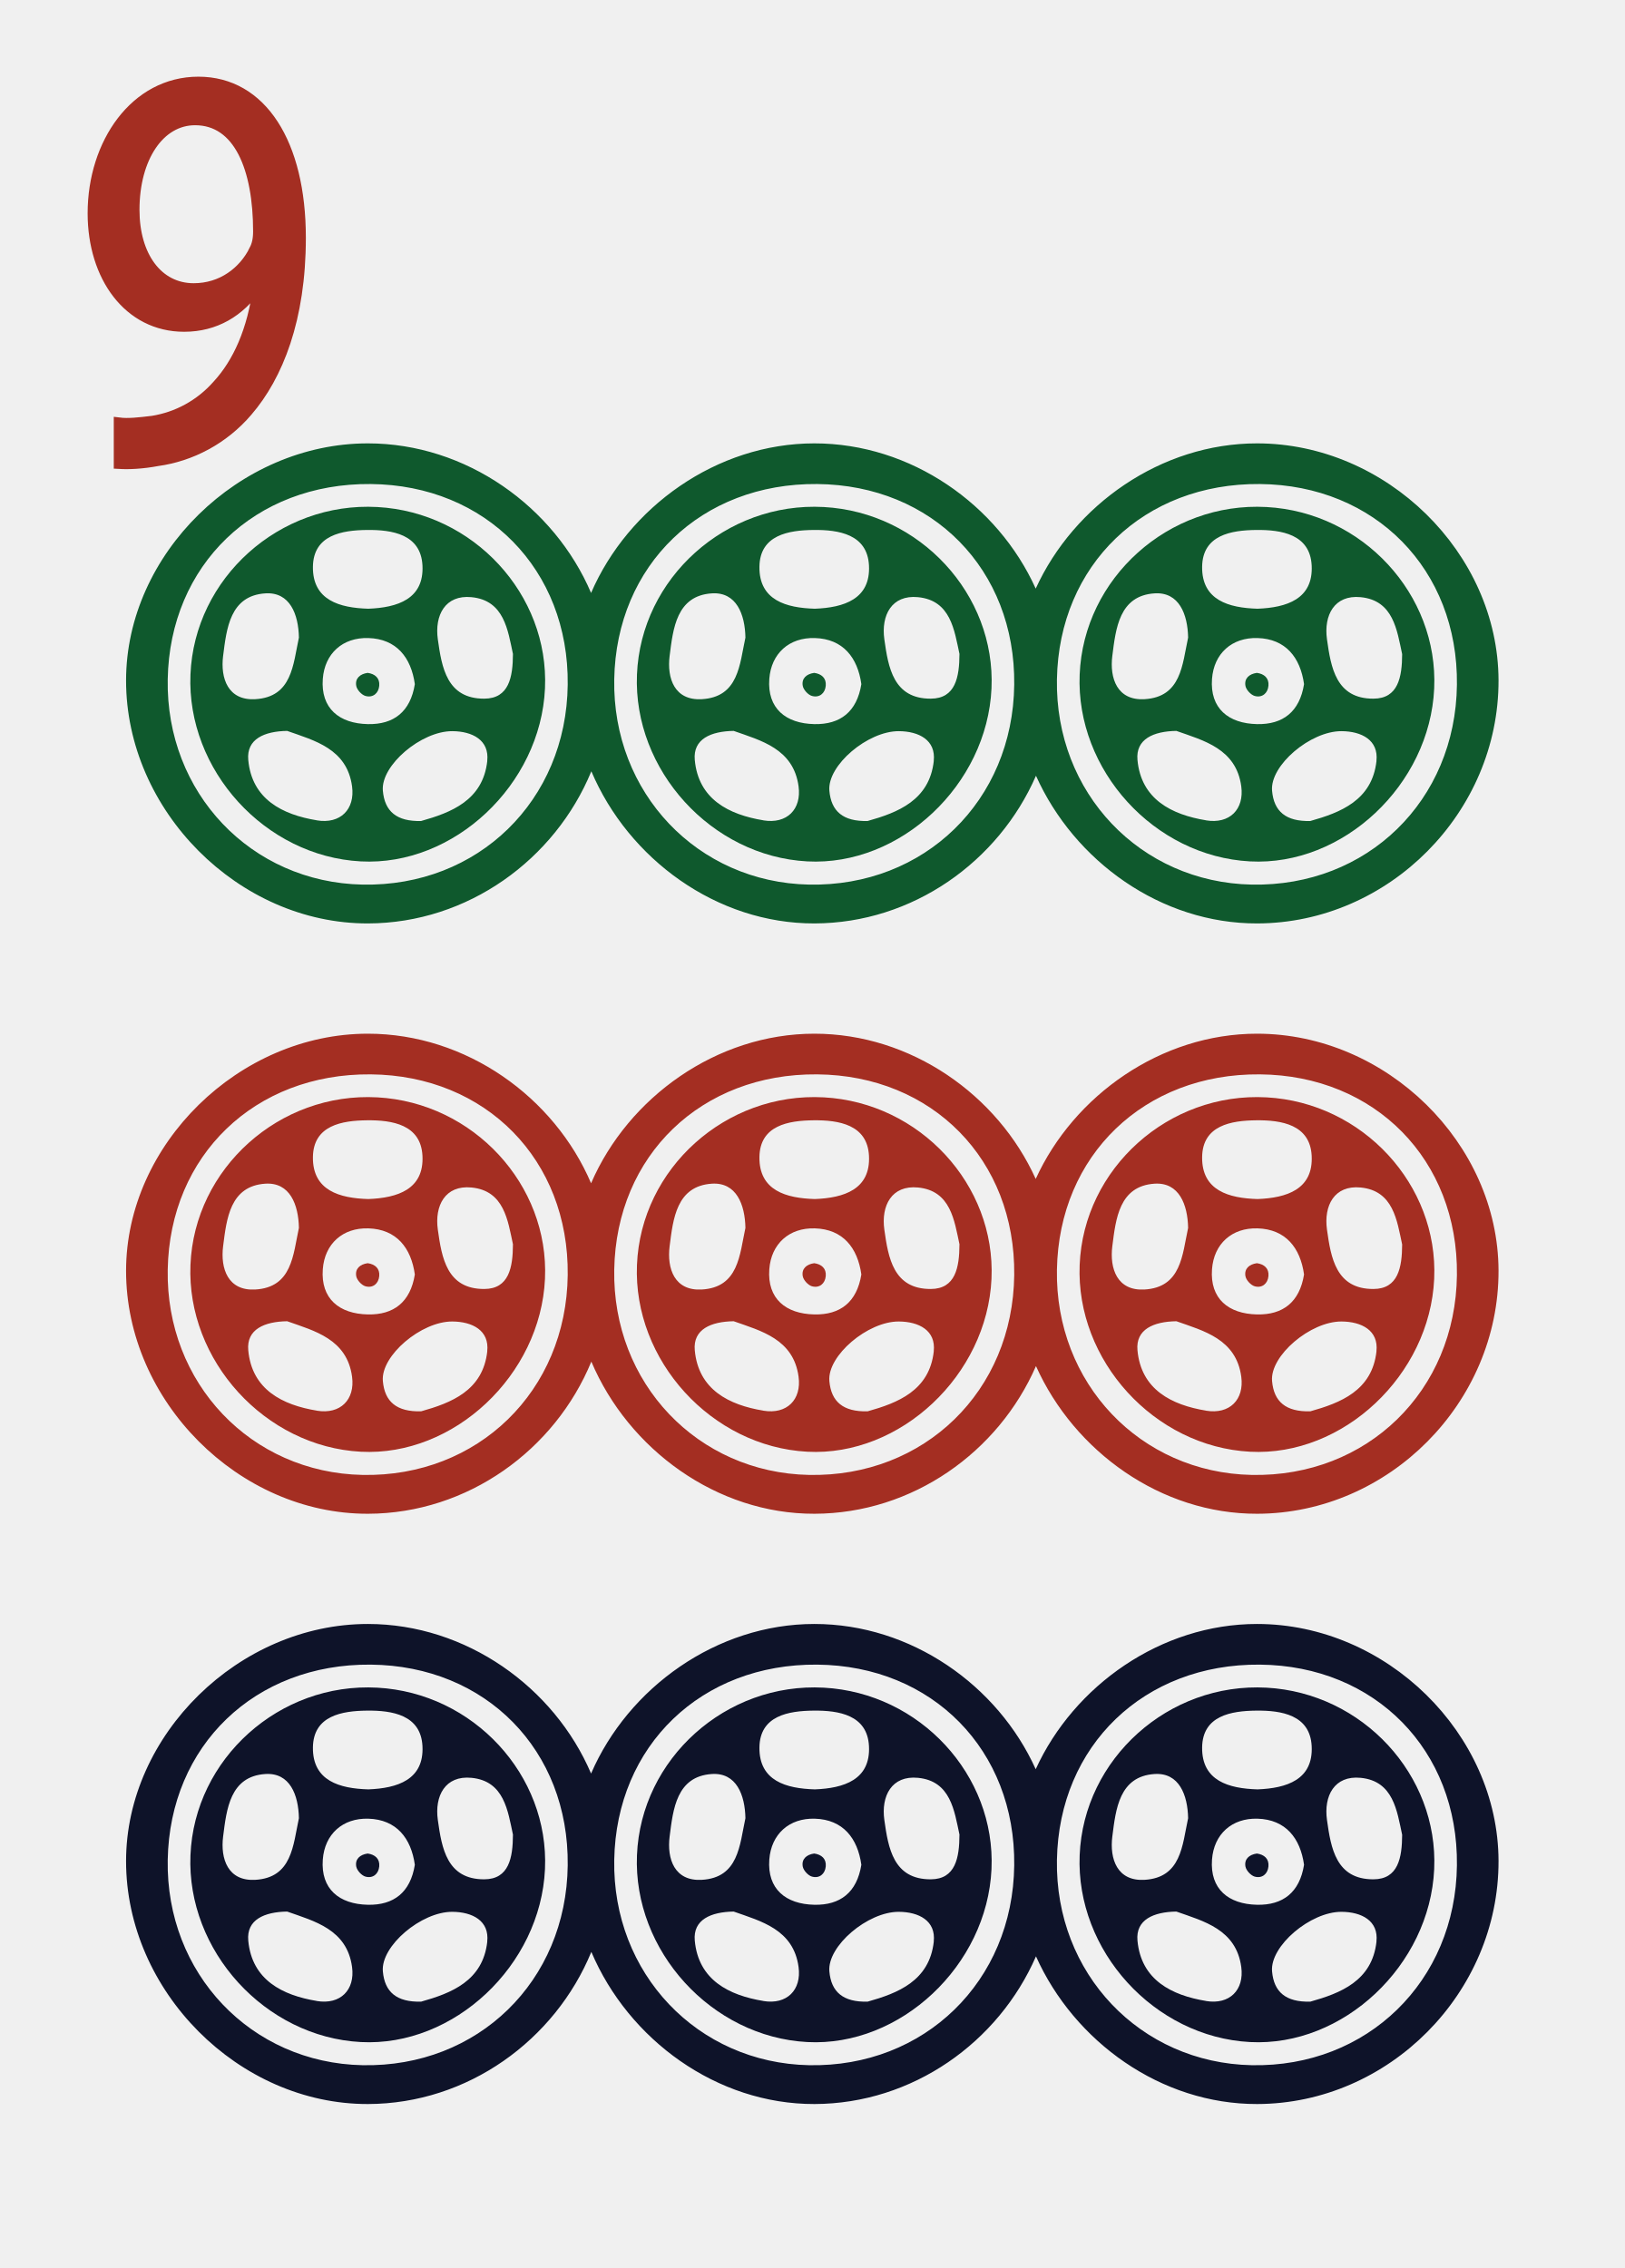
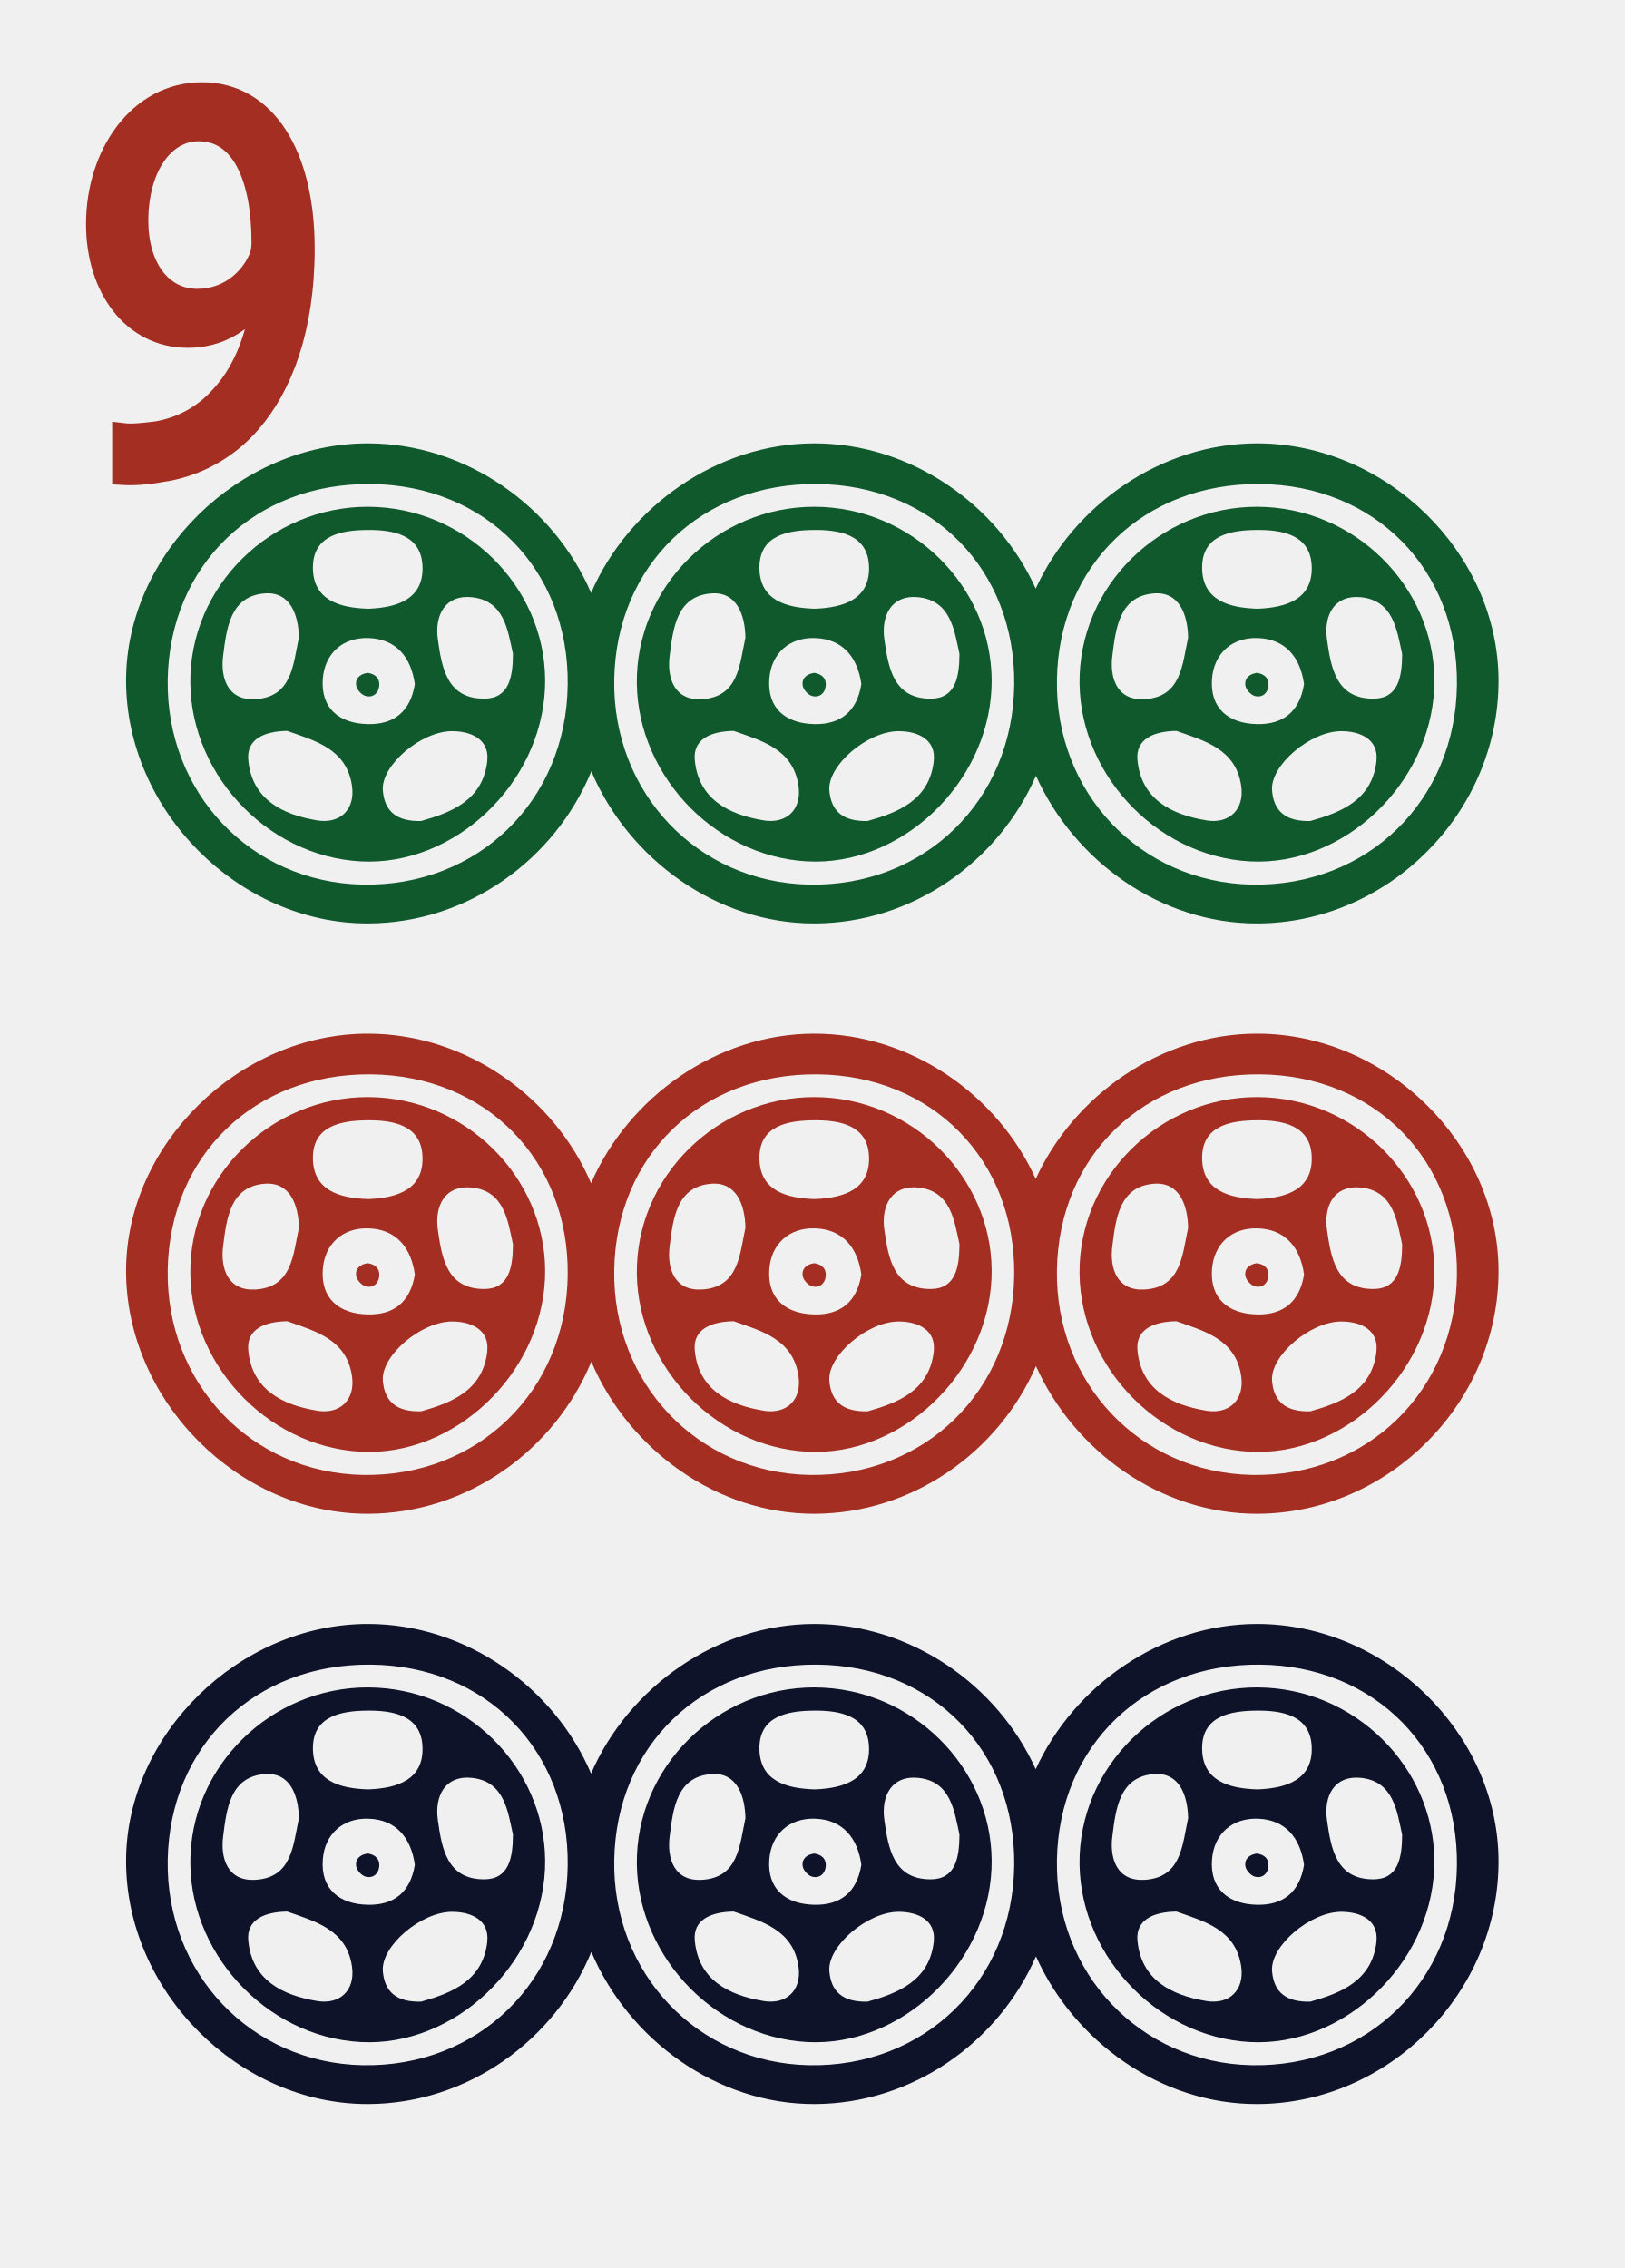
<svg xmlns="http://www.w3.org/2000/svg" id="Layer_1" data-name="Layer 1" viewBox="0 0 310.841 433.986" version="1.1" width="310.841" height="433.986">
  <defs id="defs1">
    <style id="style1">
      .cls-1 {
        fill: #fff;
      }

      .cls-2 {
        fill: #0e1329;
      }

      .cls-3 {
        fill: #831618;
      }

      .cls-4 {
        fill: #0f592d;
      }
    </style>
  </defs>
  <g id="g2" transform="translate(-87.80996,-26.78989)" style="fill:none">
    <path d="m 398.63,295.57 c 0,-77.84 0.02,-155.7 0,-233.54 0,-10.31 -3.95,-18.92 -11.49,-25.92 -7.18,-6.67 -15.82,-9.34 -25.47,-9.32 -20.07,0.03 -40.14,0.03 -60.21,0.03 -59.06,0 -118.11,-0.02 -177.16,-0.03 -11.34,0 -20.72,4.34 -28.15,12.89 -6.27,7.22 -8.35,15.73 -8.34,25.12 0.08,59.52 0.04,119.04 0.04,178.55 0,49.66 -0.01,99.31 0,148.97 0,11.71 -0.06,23.43 0.17,35.14 0.17,8.21 3.52,15.25 9.04,21.3 8.08,8.86 18.27,11.9 30.02,11.88 72.97,-0.12 145.95,-0.03 218.92,-0.1 7.99,-0.01 16.05,0.84 23.98,-0.63 17.04,-3.17 28.65,-17.63 28.66,-35.57 0.03,-42.93 -0.01,-85.85 -0.01,-128.78 z m -2.43,-51.84 h -0.05 c 0,59.4 0,118.79 0,178.2 0,5.01 -0.29,9.96 -2.06,14.73 -4.8,12.96 -17.23,21.4 -31.66,21.4 -77.27,0 -154.53,-0.02 -231.79,-0.03 -2.55,0 -5.11,0.06 -7.66,-0.03 -18.18,-0.65 -31.86,-14.28 -32.59,-32.44 -0.03,-0.93 -0.02,-1.85 -0.02,-2.78 0,-119.38 0.02,-238.75 -0.03,-358.13 0,-9.73 2.62,-18.27 9.62,-25.26 6.96,-6.93 15.36,-10.01 25.14,-10 56.96,0.06 113.93,0.03 170.89,0.03 22.28,0 44.55,-0.09 66.82,0.03 16.55,0.09 29.64,10.91 32.75,26.74 0.84,4.24 0.62,8.55 0.63,12.84 0,58.24 0,116.48 0,174.72 z" id="path1" style="fill:none" />
    <path class="cls-1" d="m 396.2,243.73 h -0.05 c 0,59.4 0,118.79 0,178.2 0,5.01 -0.29,9.96 -2.06,14.73 -4.8,12.96 -17.23,21.4 -31.66,21.4 -77.27,0 -154.53,-0.02 -231.79,-0.03 -2.55,0 -5.11,0.06 -7.66,-0.03 -18.18,-0.65 -31.86,-14.28 -32.59,-32.44 -0.03,-0.93 -0.02,-1.85 -0.02,-2.78 0,-119.38 0.02,-238.75 -0.03,-358.13 0,-9.73 2.62,-18.27 9.62,-25.26 6.96,-6.93 15.36,-10.01 25.14,-10 56.96,0.06 113.93,0.03 170.89,0.03 22.28,0 44.55,-0.09 66.82,0.03 16.55,0.09 29.64,10.91 32.75,26.74 0.84,4.24 0.62,8.55 0.63,12.84 0,58.24 0,116.48 0,174.72 z" id="path2" style="fill:none" />
  </g>
  <g id="g24" transform="translate(-87.80996,-26.78989)">
    <g id="g9">
      <path class="cls-2" d="m 328.32,337.54 c -18.37,0 -35.04,11.78 -42.35,27.79 -7.25,-16.07 -23.86,-27.79 -42.35,-27.79 -18.69,0 -35.62,12.19 -42.72,28.62 -7.04,-16.5 -23.9,-28.62 -42.71,-28.62 -24.64,0 -46.24,21.18 -46.26,45.36 -0.01,24.9 21.55,46.56 46.29,46.5 19.09,-0.05 35.78,-12.23 42.73,-29.11 7.12,16.79 24,29.16 42.7,29.11 18.76,-0.05 35.22,-11.82 42.37,-28.26 7.33,16.36 23.95,28.31 42.33,28.26 25.19,-0.06 46.23,-21.26 46.17,-46.52 -0.06,-24.35 -21.45,-45.34 -46.21,-45.34 z m -171.14,84.43 c -21.36,-0.42 -37.66,-17.58 -37.28,-39.27 0.38,-21.9 16.68,-37.58 38.84,-37.38 22.05,0.2 37.94,16.38 37.69,38.4 -0.25,22.2 -17.17,38.68 -39.26,38.25 z m 85.43,0 c -21.36,-0.42 -37.66,-17.58 -37.28,-39.27 0.38,-21.9 16.68,-37.58 38.84,-37.38 22.05,0.2 37.94,16.38 37.69,38.4 -0.25,22.2 -17.17,38.68 -39.26,38.25 z m 84.7,0 c -21.36,-0.42 -37.66,-17.58 -37.28,-39.27 0.38,-21.9 16.68,-37.58 38.84,-37.38 22.05,0.2 37.94,16.38 37.69,38.4 -0.25,22.2 -17.17,38.68 -39.26,38.25 z" id="path3" />
      <path class="cls-2" d="m 330.13,349.73 c -18.71,-1.03 -35,13.58 -35.75,32.06 -0.75,18.29 14.28,34.78 32.59,35.75 17.8,0.95 34.4,-14.64 35.24,-33.09 0.82,-18 -13.69,-33.71 -32.07,-34.72 z m -1.96,4.39 c 4.78,-0.05 10.29,0.8 10.6,6.79 0.33,6.44 -4.81,8.07 -10.36,8.28 -5.46,-0.16 -10.68,-1.6 -10.6,-8.03 0.08,-6.1 5.59,-6.99 10.36,-7.04 z m -27.54,24.08 c 0.66,-5.2 1.3,-11.51 8.08,-11.95 4.71,-0.3 6.34,4.03 6.42,8.46 -1.12,5.16 -1.29,11.39 -8.36,11.79 -5.2,0.29 -6.69,-3.98 -6.14,-8.31 z m 17.94,31.48 c -6.58,-1.08 -12.44,-4.01 -13.13,-11.55 -0.37,-4.02 3.09,-5.49 7.44,-5.56 5.19,1.84 11.45,3.39 12.42,10.62 0.59,4.38 -2.23,7.24 -6.73,6.5 z m 9.75,-18.41 c -5.47,-0.11 -9.04,-3.01 -8.62,-8.65 0.36,-4.86 3.8,-7.97 8.72,-7.82 5.38,0.16 8.18,3.73 8.89,8.82 -0.85,5.3 -4.04,7.75 -8.98,7.65 z m 22.85,7.05 c -0.83,7.55 -6.93,9.88 -12.66,11.49 -4.67,0.12 -6.98,-1.83 -7.32,-5.81 -0.41,-4.83 7.34,-11.41 13.29,-11.38 3.84,0.02 7.12,1.71 6.68,5.7 z m -0.58,-11.92 c -7.18,0.03 -8.14,-6 -8.89,-11.34 -0.65,-4.61 1.4,-8.57 6.44,-8.08 6.28,0.61 6.95,6.34 7.94,10.9 -0.02,4.37 -0.74,8.5 -5.48,8.52 z" id="path4" />
      <path class="cls-2" d="m 328.26,381.47 c -1.45,0.21 -2.42,1.06 -2.16,2.49 0.14,0.75 1.03,1.71 1.76,1.92 1.42,0.4 2.51,-0.5 2.64,-1.95 0.13,-1.45 -0.79,-2.28 -2.25,-2.47 z" id="path5" />
      <path class="cls-2" d="m 160,349.73 c -18.71,-1.03 -35,13.58 -35.75,32.06 -0.75,18.29 14.28,34.78 32.59,35.75 17.8,0.95 34.4,-14.64 35.24,-33.09 0.82,-18 -13.69,-33.71 -32.07,-34.72 z m -1.96,4.39 c 4.78,-0.05 10.29,0.8 10.6,6.79 0.33,6.44 -4.81,8.07 -10.36,8.28 -5.46,-0.16 -10.68,-1.6 -10.6,-8.03 0.08,-6.1 5.59,-6.99 10.36,-7.04 z M 130.5,378.2 c 0.66,-5.2 1.3,-11.51 8.08,-11.95 4.71,-0.3 6.34,4.03 6.42,8.46 -1.12,5.16 -1.29,11.39 -8.36,11.79 -5.2,0.29 -6.69,-3.98 -6.14,-8.31 z m 17.94,31.48 c -6.58,-1.08 -12.44,-4.01 -13.13,-11.55 -0.37,-4.02 3.09,-5.49 7.44,-5.56 5.19,1.84 11.45,3.39 12.42,10.62 0.59,4.38 -2.23,7.24 -6.73,6.5 z m 9.75,-18.41 c -5.47,-0.11 -9.04,-3.01 -8.62,-8.65 0.36,-4.86 3.8,-7.97 8.72,-7.82 5.38,0.16 8.18,3.73 8.89,8.82 -0.85,5.3 -4.04,7.75 -8.98,7.65 z m 22.85,7.05 c -0.83,7.55 -6.93,9.88 -12.66,11.49 -4.67,0.12 -6.98,-1.83 -7.32,-5.81 -0.41,-4.83 7.34,-11.41 13.29,-11.38 3.84,0.02 7.12,1.71 6.68,5.7 z m 4.91,-20.44 c -0.02,4.37 -0.74,8.5 -5.48,8.52 -7.18,0.03 -8.14,-6 -8.89,-11.34 -0.65,-4.61 1.4,-8.57 6.44,-8.08 6.28,0.61 6.95,6.34 7.94,10.9 z" id="path6" />
      <path class="cls-2" d="m 158.13,381.47 c -1.45,0.21 -2.42,1.06 -2.16,2.49 0.14,0.75 1.03,1.72 1.76,1.92 1.42,0.4 2.51,-0.5 2.64,-1.95 0.13,-1.45 -0.79,-2.28 -2.25,-2.47 z" id="path7" />
      <path class="cls-2" d="m 245.43,349.73 c -18.71,-1.03 -35,13.58 -35.75,32.06 -0.75,18.29 14.28,34.78 32.59,35.75 17.8,0.95 34.4,-14.64 35.24,-33.09 0.82,-18 -13.69,-33.71 -32.07,-34.72 z m -1.96,4.39 c 4.78,-0.05 10.29,0.8 10.6,6.79 0.33,6.44 -4.81,8.07 -10.36,8.28 -5.46,-0.16 -10.68,-1.6 -10.6,-8.03 0.08,-6.1 5.59,-6.99 10.36,-7.04 z m -27.54,24.08 c 0.66,-5.2 1.3,-11.51 8.08,-11.95 4.71,-0.3 6.34,4.03 6.42,8.46 -1.12,5.16 -1.29,11.39 -8.36,11.79 -5.2,0.29 -6.69,-3.98 -6.14,-8.31 z m 17.94,31.48 c -6.58,-1.08 -12.44,-4.01 -13.13,-11.55 -0.37,-4.02 3.09,-5.49 7.44,-5.56 5.19,1.84 11.45,3.39 12.42,10.62 0.59,4.38 -2.23,7.24 -6.73,6.5 z m 9.75,-18.41 c -5.47,-0.11 -9.04,-3.01 -8.62,-8.65 0.36,-4.86 3.8,-7.97 8.72,-7.82 5.38,0.16 8.18,3.73 8.89,8.82 -0.85,5.3 -4.04,7.75 -8.98,7.65 z m 22.85,7.05 c -0.83,7.55 -6.93,9.88 -12.66,11.49 -4.67,0.12 -6.98,-1.83 -7.32,-5.81 -0.41,-4.83 7.34,-11.41 13.29,-11.38 3.84,0.02 7.12,1.71 6.68,5.7 z m 4.91,-20.44 c -0.02,4.37 -0.74,8.5 -5.48,8.52 -7.18,0.03 -8.14,-6 -8.89,-11.34 -0.65,-4.61 1.4,-8.57 6.44,-8.08 6.28,0.61 6.95,6.34 7.94,10.9 z" id="path8" />
      <path class="cls-2" d="m 243.56,381.47 c -1.45,0.21 -2.42,1.06 -2.16,2.49 0.14,0.75 1.03,1.72 1.76,1.92 1.42,0.4 2.51,-0.5 2.64,-1.95 0.13,-1.45 -0.79,-2.28 -2.25,-2.47 z" id="path9" />
    </g>
    <g id="g16">
      <path class="cls-3" d="m 328.32,224.59 c -18.37,0 -35.04,11.78 -42.35,27.79 -7.25,-16.07 -23.86,-27.79 -42.35,-27.79 -18.69,0 -35.62,12.19 -42.72,28.62 -7.04,-16.5 -23.9,-28.62 -42.71,-28.62 -24.64,0 -46.24,21.18 -46.26,45.36 -0.01,24.9 21.55,46.56 46.29,46.5 19.09,-0.05 35.78,-12.23 42.73,-29.11 7.12,16.79 24,29.16 42.7,29.11 18.76,-0.05 35.22,-11.82 42.37,-28.26 7.33,16.36 23.95,28.31 42.33,28.26 25.19,-0.06 46.23,-21.26 46.17,-46.52 -0.06,-24.35 -21.45,-45.34 -46.21,-45.34 z m -171.14,84.43 c -21.36,-0.42 -37.66,-17.58 -37.28,-39.27 0.38,-21.9 16.68,-37.58 38.84,-37.38 22.05,0.2 37.94,16.38 37.69,38.4 -0.25,22.2 -17.17,38.68 -39.26,38.25 z m 85.43,0 c -21.36,-0.42 -37.66,-17.58 -37.28,-39.27 0.38,-21.9 16.68,-37.58 38.84,-37.38 22.05,0.2 37.94,16.38 37.69,38.4 -0.25,22.2 -17.17,38.68 -39.26,38.25 z m 84.7,0 c -21.36,-0.42 -37.66,-17.58 -37.28,-39.27 0.38,-21.9 16.68,-37.58 38.84,-37.38 22.05,0.2 37.94,16.38 37.69,38.4 -0.25,22.2 -17.17,38.68 -39.26,38.25 z" id="path10" style="fill:#a42e22;fill-opacity:1" />
      <path class="cls-3" d="m 330.13,236.77 c -18.71,-1.03 -35,13.58 -35.75,32.06 -0.75,18.29 14.28,34.78 32.59,35.75 17.8,0.95 34.4,-14.64 35.24,-33.09 0.82,-18 -13.69,-33.71 -32.07,-34.72 z m -1.96,4.39 c 4.78,-0.05 10.29,0.8 10.6,6.79 0.33,6.44 -4.81,8.07 -10.36,8.28 -5.46,-0.16 -10.68,-1.6 -10.6,-8.03 0.08,-6.1 5.59,-6.99 10.36,-7.04 z m -27.54,24.08 c 0.66,-5.2 1.3,-11.51 8.08,-11.95 4.71,-0.3 6.34,4.03 6.42,8.46 -1.12,5.16 -1.29,11.39 -8.36,11.79 -5.2,0.29 -6.69,-3.98 -6.14,-8.31 z m 17.94,31.48 c -6.58,-1.08 -12.44,-4.01 -13.13,-11.55 -0.37,-4.02 3.09,-5.49 7.44,-5.56 5.19,1.84 11.45,3.39 12.42,10.62 0.59,4.38 -2.23,7.24 -6.73,6.5 z m 9.75,-18.41 c -5.47,-0.11 -9.04,-3.01 -8.62,-8.65 0.36,-4.86 3.8,-7.97 8.72,-7.82 5.38,0.16 8.18,3.73 8.89,8.82 -0.85,5.3 -4.04,7.75 -8.98,7.65 z m 22.85,7.05 c -0.83,7.55 -6.93,9.88 -12.66,11.49 -4.67,0.12 -6.98,-1.83 -7.32,-5.81 -0.41,-4.83 7.34,-11.41 13.29,-11.38 3.84,0.02 7.12,1.71 6.68,5.7 z m -0.58,-11.92 c -7.18,0.03 -8.14,-6 -8.89,-11.34 -0.65,-4.61 1.4,-8.57 6.44,-8.08 6.28,0.61 6.95,6.34 7.94,10.9 -0.02,4.37 -0.74,8.5 -5.48,8.52 z" id="path11" style="fill:#a42e22;fill-opacity:1" />
      <path class="cls-3" d="m 328.26,268.51 c -1.45,0.21 -2.42,1.06 -2.16,2.49 0.14,0.75 1.03,1.71 1.76,1.92 1.42,0.4 2.51,-0.5 2.64,-1.95 0.13,-1.45 -0.79,-2.28 -2.25,-2.47 z" id="path12" style="fill:#a42e22;fill-opacity:1" />
      <path class="cls-3" d="m 160,236.77 c -18.71,-1.03 -35,13.58 -35.75,32.06 -0.75,18.29 14.28,34.78 32.59,35.75 17.8,0.95 34.4,-14.64 35.24,-33.09 0.82,-18 -13.69,-33.71 -32.07,-34.72 z m -1.96,4.39 c 4.78,-0.05 10.29,0.8 10.6,6.79 0.33,6.44 -4.81,8.07 -10.36,8.28 -5.46,-0.16 -10.68,-1.6 -10.6,-8.03 0.08,-6.1 5.59,-6.99 10.36,-7.04 z m -27.54,24.08 c 0.66,-5.2 1.3,-11.51 8.08,-11.95 4.71,-0.3 6.34,4.03 6.42,8.46 -1.12,5.16 -1.29,11.39 -8.36,11.79 -5.2,0.29 -6.69,-3.98 -6.14,-8.31 z m 17.94,31.48 c -6.58,-1.08 -12.44,-4.01 -13.13,-11.55 -0.37,-4.02 3.09,-5.49 7.44,-5.56 5.19,1.84 11.45,3.39 12.42,10.62 0.59,4.38 -2.23,7.24 -6.73,6.5 z m 9.75,-18.41 c -5.47,-0.11 -9.04,-3.01 -8.62,-8.65 0.36,-4.86 3.8,-7.97 8.72,-7.82 5.38,0.16 8.18,3.73 8.89,8.82 -0.85,5.3 -4.04,7.75 -8.98,7.65 z m 22.85,7.05 c -0.83,7.55 -6.93,9.88 -12.66,11.49 -4.67,0.12 -6.98,-1.83 -7.32,-5.81 -0.41,-4.83 7.34,-11.41 13.29,-11.38 3.84,0.02 7.12,1.71 6.68,5.7 z m 4.91,-20.44 c -0.02,4.37 -0.74,8.5 -5.48,8.52 -7.18,0.03 -8.14,-6 -8.89,-11.34 -0.65,-4.61 1.4,-8.57 6.44,-8.08 6.28,0.61 6.95,6.34 7.94,10.9 z" id="path13" style="fill:#a42e22;fill-opacity:1" />
      <path class="cls-3" d="m 158.13,268.51 c -1.45,0.21 -2.42,1.06 -2.16,2.49 0.14,0.75 1.03,1.72 1.76,1.92 1.42,0.4 2.51,-0.5 2.64,-1.95 0.13,-1.45 -0.79,-2.28 -2.25,-2.47 z" id="path14" style="fill:#a42e22;fill-opacity:1" />
      <path class="cls-3" d="m 245.43,236.77 c -18.71,-1.03 -35,13.58 -35.75,32.06 -0.75,18.29 14.28,34.78 32.59,35.75 17.8,0.95 34.4,-14.64 35.24,-33.09 0.82,-18 -13.69,-33.71 -32.07,-34.72 z m -1.96,4.39 c 4.78,-0.05 10.29,0.8 10.6,6.79 0.33,6.44 -4.81,8.07 -10.36,8.28 -5.46,-0.16 -10.68,-1.6 -10.6,-8.03 0.08,-6.1 5.59,-6.99 10.36,-7.04 z m -27.54,24.08 c 0.66,-5.2 1.3,-11.51 8.08,-11.95 4.71,-0.3 6.34,4.03 6.42,8.46 -1.12,5.16 -1.29,11.39 -8.36,11.79 -5.2,0.29 -6.69,-3.98 -6.14,-8.31 z m 17.94,31.48 c -6.58,-1.08 -12.44,-4.01 -13.13,-11.55 -0.37,-4.02 3.09,-5.49 7.44,-5.56 5.19,1.84 11.45,3.39 12.42,10.62 0.59,4.38 -2.23,7.24 -6.73,6.5 z m 9.75,-18.41 c -5.47,-0.11 -9.04,-3.01 -8.62,-8.65 0.36,-4.86 3.8,-7.97 8.72,-7.82 5.38,0.16 8.18,3.73 8.89,8.82 -0.85,5.3 -4.04,7.75 -8.98,7.65 z m 22.85,7.05 c -0.83,7.55 -6.93,9.88 -12.66,11.49 -4.67,0.12 -6.98,-1.83 -7.32,-5.81 -0.41,-4.83 7.34,-11.41 13.29,-11.38 3.84,0.02 7.12,1.71 6.68,5.7 z m 4.91,-20.44 c -0.02,4.37 -0.74,8.5 -5.48,8.52 -7.18,0.03 -8.14,-6 -8.89,-11.34 -0.65,-4.61 1.4,-8.57 6.44,-8.08 6.28,0.61 6.95,6.34 7.94,10.9 z" id="path15" style="fill:#a42e22;fill-opacity:1" />
      <path class="cls-3" d="m 243.56,268.51 c -1.45,0.21 -2.42,1.06 -2.16,2.49 0.14,0.75 1.03,1.72 1.76,1.92 1.42,0.4 2.51,-0.5 2.64,-1.95 0.13,-1.45 -0.79,-2.28 -2.25,-2.47 z" id="path16" style="fill:#a42e22;fill-opacity:1" />
    </g>
    <g id="g23">
      <path class="cls-4" d="m 328.32,111.63 c -18.37,0 -35.04,11.78 -42.35,27.79 -7.25,-16.07 -23.86,-27.79 -42.35,-27.79 -18.69,0 -35.62,12.19 -42.72,28.62 -7.04,-16.5 -23.9,-28.62 -42.71,-28.62 -24.64,0 -46.24,21.18 -46.26,45.36 -0.01,24.9 21.55,46.56 46.29,46.5 19.09,-0.05 35.78,-12.23 42.73,-29.11 7.12,16.79 24,29.16 42.7,29.11 18.76,-0.05 35.22,-11.82 42.37,-28.26 7.33,16.36 23.95,28.31 42.33,28.26 25.19,-0.06 46.23,-21.26 46.17,-46.52 -0.06,-24.35 -21.45,-45.34 -46.21,-45.34 z m -171.14,84.43 c -21.36,-0.42 -37.66,-17.58 -37.28,-39.27 0.38,-21.9 16.68,-37.58 38.84,-37.38 22.05,0.2 37.94,16.38 37.69,38.4 -0.25,22.2 -17.17,38.68 -39.26,38.25 z m 85.43,0 c -21.36,-0.42 -37.66,-17.58 -37.28,-39.27 0.38,-21.9 16.68,-37.58 38.84,-37.38 22.05,0.2 37.94,16.38 37.69,38.4 -0.25,22.2 -17.17,38.68 -39.26,38.25 z m 84.7,0 c -21.36,-0.42 -37.66,-17.58 -37.28,-39.27 0.38,-21.9 16.68,-37.58 38.84,-37.38 22.05,0.2 37.94,16.38 37.69,38.4 -0.25,22.2 -17.17,38.68 -39.26,38.25 z" id="path17" />
      <path class="cls-4" d="m 330.13,123.81 c -18.71,-1.03 -35,13.58 -35.75,32.06 -0.75,18.29 14.28,34.78 32.59,35.75 17.8,0.95 34.4,-14.64 35.24,-33.09 0.82,-18 -13.69,-33.71 -32.07,-34.72 z m -1.96,4.39 c 4.78,-0.05 10.29,0.8 10.6,6.79 0.33,6.44 -4.81,8.07 -10.36,8.28 -5.46,-0.16 -10.68,-1.6 -10.6,-8.03 0.08,-6.1 5.59,-6.99 10.36,-7.04 z m -27.54,24.08 c 0.66,-5.2 1.3,-11.51 8.08,-11.95 4.71,-0.3 6.34,4.03 6.42,8.46 -1.12,5.16 -1.29,11.39 -8.36,11.79 -5.2,0.29 -6.69,-3.98 -6.14,-8.31 z m 17.94,31.48 c -6.58,-1.08 -12.44,-4.01 -13.13,-11.55 -0.37,-4.02 3.09,-5.49 7.44,-5.56 5.19,1.84 11.45,3.39 12.42,10.62 0.59,4.38 -2.23,7.24 -6.73,6.5 z m 9.75,-18.41 c -5.47,-0.11 -9.04,-3.01 -8.62,-8.65 0.36,-4.86 3.8,-7.97 8.72,-7.82 5.38,0.16 8.18,3.73 8.89,8.82 -0.85,5.3 -4.04,7.75 -8.98,7.65 z m 22.85,7.05 c -0.83,7.55 -6.93,9.88 -12.66,11.49 -4.67,0.12 -6.98,-1.83 -7.32,-5.81 -0.41,-4.83 7.34,-11.41 13.29,-11.38 3.84,0.02 7.12,1.71 6.68,5.7 z m -0.58,-11.92 c -7.18,0.03 -8.14,-6 -8.89,-11.34 -0.65,-4.61 1.4,-8.57 6.44,-8.08 6.28,0.61 6.95,6.34 7.94,10.9 -0.02,4.37 -0.74,8.5 -5.48,8.52 z" id="path18" />
      <path class="cls-4" d="m 328.26,155.55 c -1.45,0.21 -2.42,1.06 -2.16,2.49 0.14,0.75 1.03,1.71 1.76,1.92 1.42,0.4 2.51,-0.5 2.64,-1.95 0.13,-1.45 -0.79,-2.28 -2.25,-2.47 z" id="path19" />
      <path class="cls-4" d="m 160,123.81 c -18.71,-1.03 -35,13.58 -35.75,32.06 -0.75,18.29 14.28,34.78 32.59,35.75 17.8,0.95 34.4,-14.64 35.24,-33.09 0.82,-18 -13.69,-33.71 -32.07,-34.72 z m -1.96,4.39 c 4.78,-0.05 10.29,0.8 10.6,6.79 0.33,6.44 -4.81,8.07 -10.36,8.28 -5.46,-0.16 -10.68,-1.6 -10.6,-8.03 0.08,-6.1 5.59,-6.99 10.36,-7.04 z m -27.54,24.08 c 0.66,-5.2 1.3,-11.51 8.08,-11.95 4.71,-0.3 6.34,4.03 6.42,8.46 -1.12,5.16 -1.29,11.39 -8.36,11.79 -5.2,0.29 -6.69,-3.98 -6.14,-8.31 z m 17.94,31.48 c -6.58,-1.08 -12.44,-4.01 -13.13,-11.55 -0.37,-4.02 3.09,-5.49 7.44,-5.56 5.19,1.84 11.45,3.39 12.42,10.62 0.59,4.38 -2.23,7.24 -6.73,6.5 z m 9.75,-18.41 c -5.47,-0.11 -9.04,-3.01 -8.62,-8.65 0.36,-4.86 3.8,-7.97 8.72,-7.82 5.38,0.16 8.18,3.73 8.89,8.82 -0.85,5.3 -4.04,7.75 -8.98,7.65 z m 22.85,7.05 c -0.83,7.55 -6.93,9.88 -12.66,11.49 -4.67,0.12 -6.98,-1.83 -7.32,-5.81 -0.41,-4.83 7.34,-11.41 13.29,-11.38 3.84,0.02 7.12,1.71 6.68,5.7 z m 4.91,-20.44 c -0.02,4.37 -0.74,8.5 -5.48,8.52 -7.18,0.03 -8.14,-6 -8.89,-11.34 -0.65,-4.61 1.4,-8.57 6.44,-8.08 6.28,0.61 6.95,6.34 7.94,10.9 z" id="path20" />
      <path class="cls-4" d="m 158.13,155.55 c -1.45,0.21 -2.42,1.06 -2.16,2.49 0.14,0.75 1.03,1.72 1.76,1.92 1.42,0.4 2.51,-0.5 2.64,-1.95 0.13,-1.45 -0.79,-2.28 -2.25,-2.47 z" id="path21" />
      <path class="cls-4" d="m 245.43,123.81 c -18.71,-1.03 -35,13.58 -35.75,32.06 -0.75,18.29 14.28,34.78 32.59,35.75 17.8,0.95 34.4,-14.64 35.24,-33.09 0.82,-18 -13.69,-33.71 -32.07,-34.72 z m -1.96,4.39 c 4.78,-0.05 10.29,0.8 10.6,6.79 0.33,6.44 -4.81,8.07 -10.36,8.28 -5.46,-0.16 -10.68,-1.6 -10.6,-8.03 0.08,-6.1 5.59,-6.99 10.36,-7.04 z m -27.54,24.08 c 0.66,-5.2 1.3,-11.51 8.08,-11.95 4.71,-0.3 6.34,4.03 6.42,8.46 -1.12,5.16 -1.29,11.39 -8.36,11.79 -5.2,0.29 -6.69,-3.98 -6.14,-8.31 z m 17.94,31.48 c -6.58,-1.08 -12.44,-4.01 -13.13,-11.55 -0.37,-4.02 3.09,-5.49 7.44,-5.56 5.19,1.84 11.45,3.39 12.42,10.62 0.59,4.38 -2.23,7.24 -6.73,6.5 z m 9.75,-18.41 c -5.47,-0.11 -9.04,-3.01 -8.62,-8.65 0.36,-4.86 3.8,-7.97 8.72,-7.82 5.38,0.16 8.18,3.73 8.89,8.82 -0.85,5.3 -4.04,7.75 -8.98,7.65 z m 22.85,7.05 c -0.83,7.55 -6.93,9.88 -12.66,11.49 -4.67,0.12 -6.98,-1.83 -7.32,-5.81 -0.41,-4.83 7.34,-11.41 13.29,-11.38 3.84,0.02 7.12,1.71 6.68,5.7 z m 4.91,-20.44 c -0.02,4.37 -0.74,8.5 -5.48,8.52 -7.18,0.03 -8.14,-6 -8.89,-11.34 -0.65,-4.61 1.4,-8.57 6.44,-8.08 6.28,0.61 6.95,6.34 7.94,10.9 z" id="path22" />
      <path class="cls-4" d="m 243.56,155.55 c -1.45,0.21 -2.42,1.06 -2.16,2.49 0.14,0.75 1.03,1.72 1.76,1.92 1.42,0.4 2.51,-0.5 2.64,-1.95 0.13,-1.45 -0.79,-2.28 -2.25,-2.47 z" id="path23" />
    </g>
  </g>
-   <path class="cls-3" d="m 37.969,15.672 c -12.098,0 -20.202,11.755 -20.202,25.147 0,12.087 6.822,21.667 17.467,21.667 5.918,0 10.645,-2.827 13.918,-7.623 h 0.275 c -1.087,8.378 -3.915,14.594 -7.829,18.84 -3.365,3.812 -7.737,6.101 -12.373,6.856 -2.724,0.332 -4.727,0.549 -6.456,0.332 v 7.841 c 1.911,0.114 4.452,0 7.371,-0.549 6.364,-0.87 12.648,-4.132 17.192,-9.477 5.826,-6.753 10.187,-17.638 10.187,-33.205 0,-18.073 -7.463,-29.828 -19.561,-29.828 z m 10.736,32.117 c -2.095,4.246 -6.272,7.406 -11.641,7.406 -6.913,0 -11.377,-6.204 -11.377,-15.029 0,-10.015 4.819,-17.203 11.641,-17.203 8.367,0 12.098,9.26 12.098,21.335 0,1.522 -0.275,2.61 -0.733,3.48 z" id="path24" style="fill:#a42e22;fill-opacity:1;stroke:#a42e22;stroke-width:2;stroke-dasharray:none;stroke-opacity:1;paint-order:normal" />
+   <path class="cls-3" d="m 38.659,17.742 c -12.098,0 -20.202,11.755 -20.202,25.147 0,12.087 6.822,21.667 17.467,21.667 5.918,0 10.645,-2.827 13.918,-7.623 h 0.275 c -1.087,8.378 -3.915,14.594 -7.829,18.84 -3.365,3.812 -7.737,6.101 -12.373,6.856 -2.724,0.332 -4.727,0.549 -6.456,0.332 v 7.841 c 1.911,0.114 4.452,0 7.371,-0.549 6.364,-0.87 12.648,-4.132 17.192,-9.477 5.826,-6.753 10.187,-17.638 10.187,-33.205 0,-18.073 -7.463,-29.828 -19.561,-29.828 z m 10.736,32.117 c -2.095,4.246 -6.272,7.406 -11.641,7.406 -6.913,0 -11.377,-6.204 -11.377,-15.029 0,-10.015 4.819,-17.203 11.641,-17.203 8.367,0 12.098,9.26 12.098,21.335 0,1.522 -0.275,2.61 -0.733,3.48 z" id="path24" style="fill:#a42e22;fill-opacity:1;stroke:#a42e22;stroke-width:4;stroke-dasharray:none;stroke-opacity:1;paint-order:normal" />
</svg>
